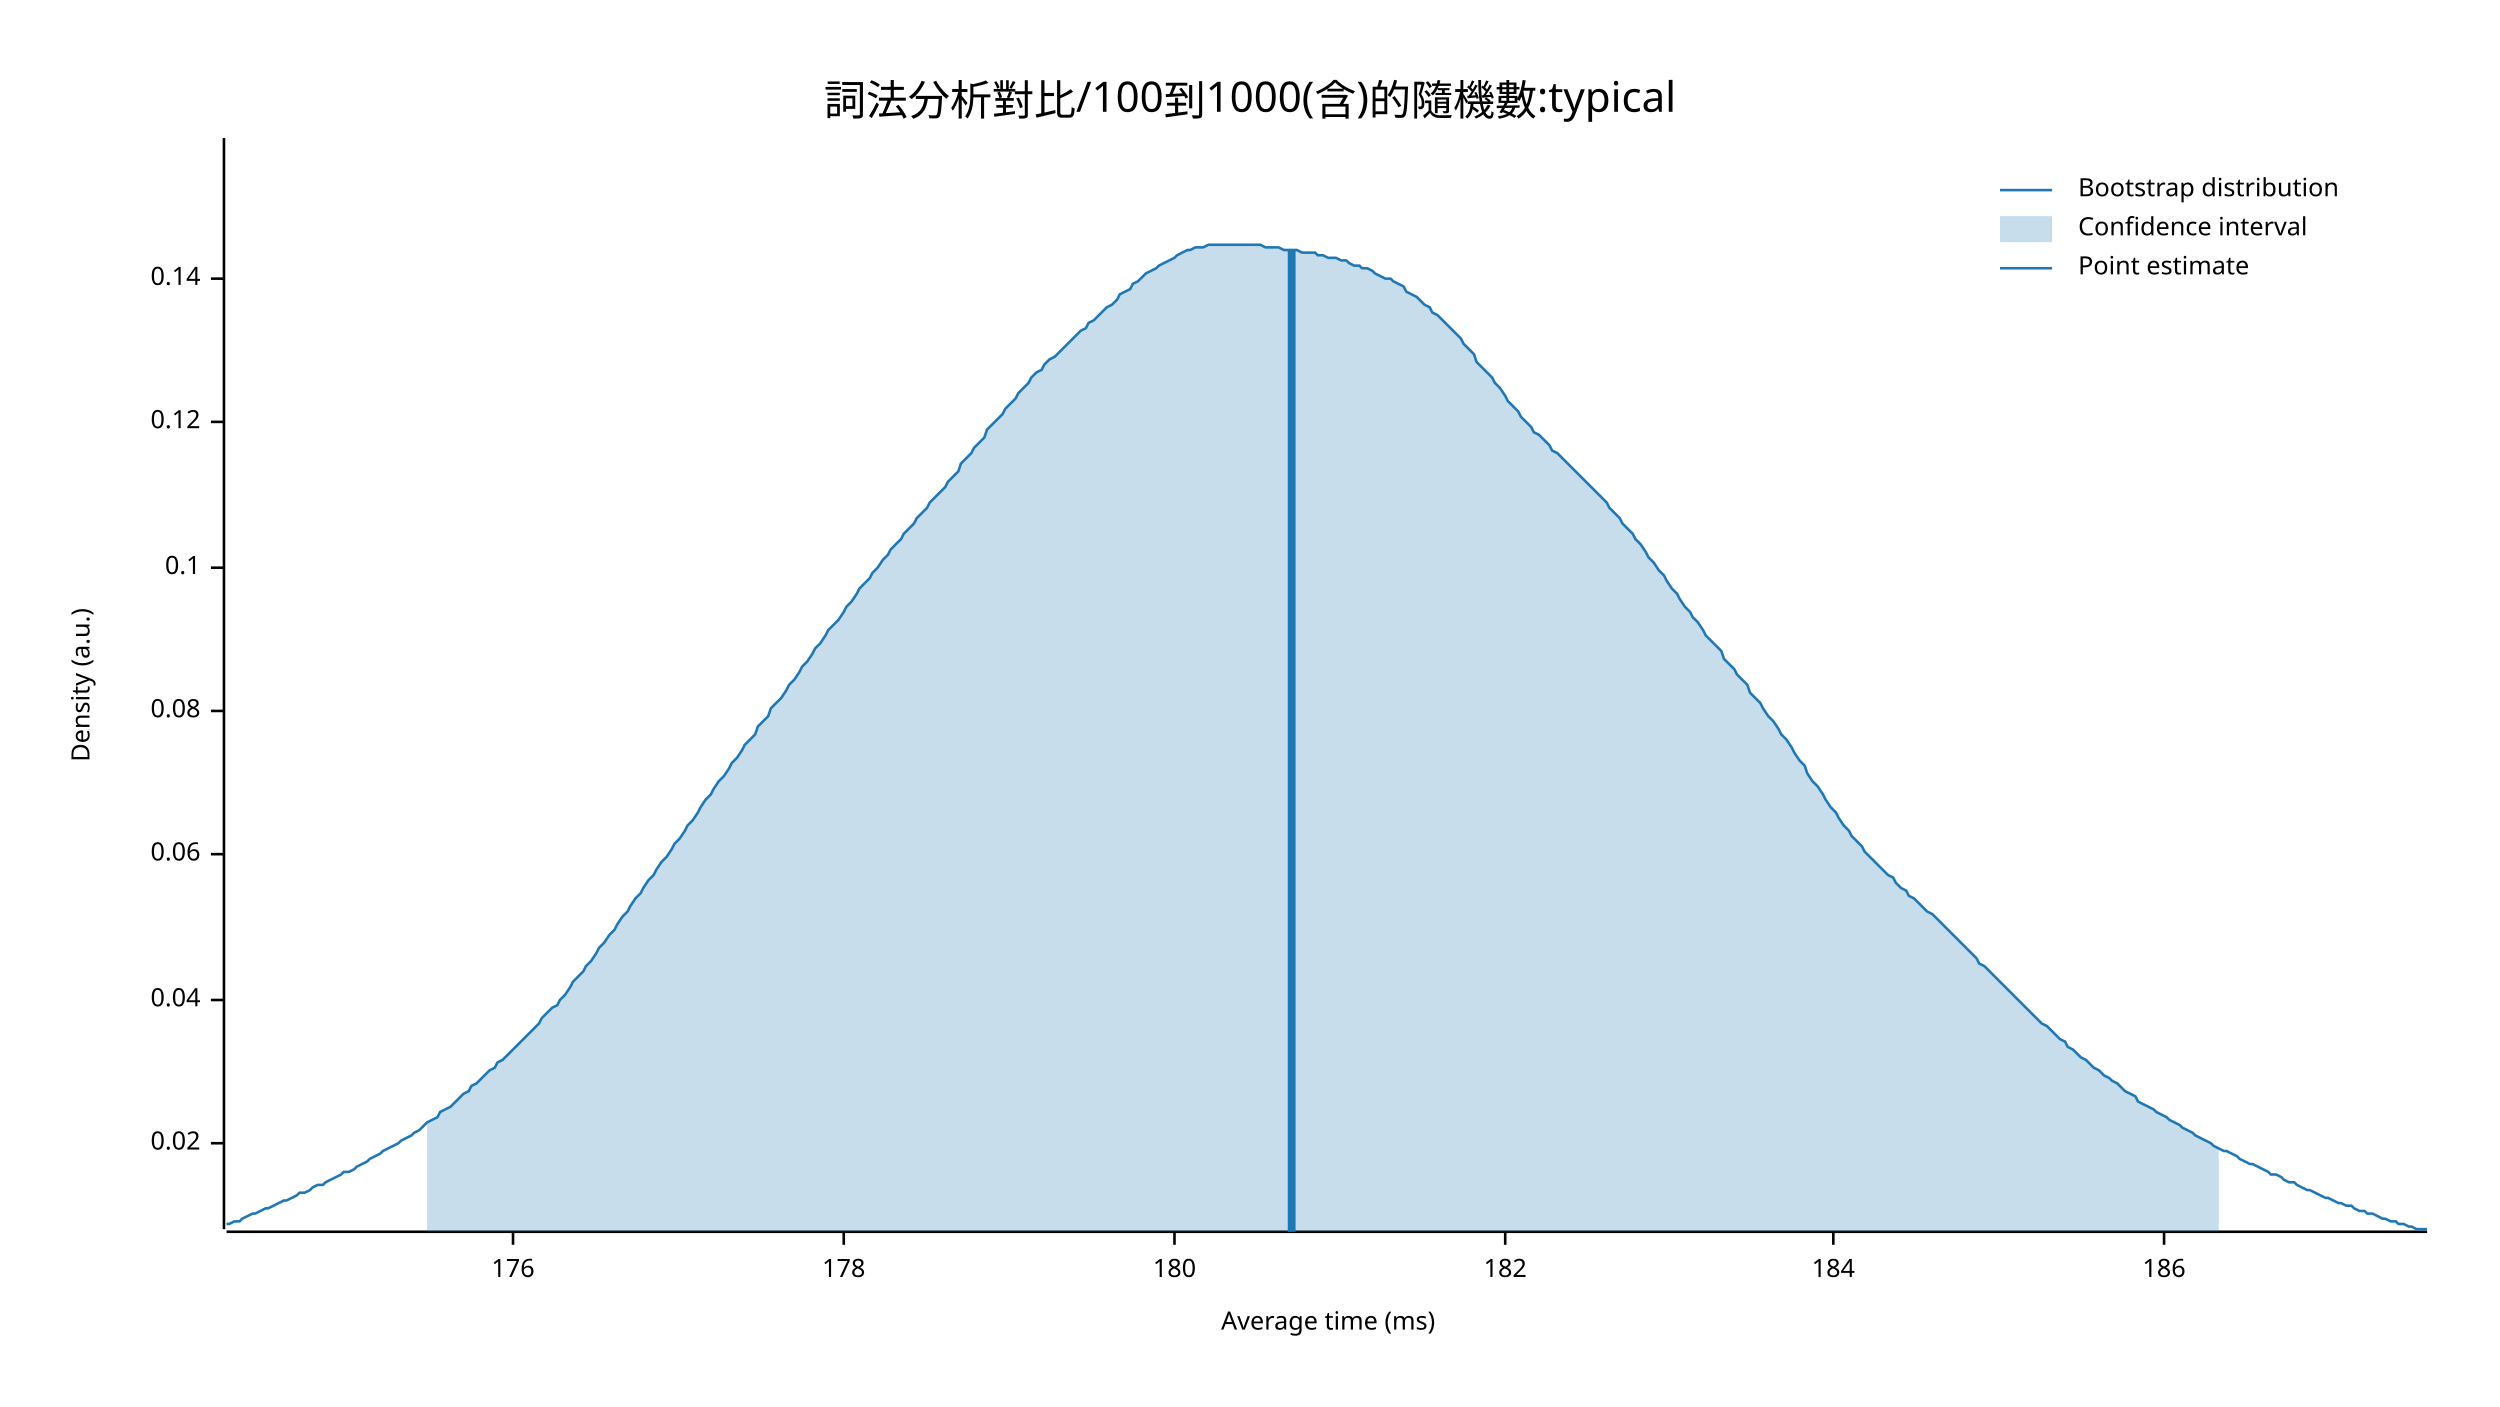
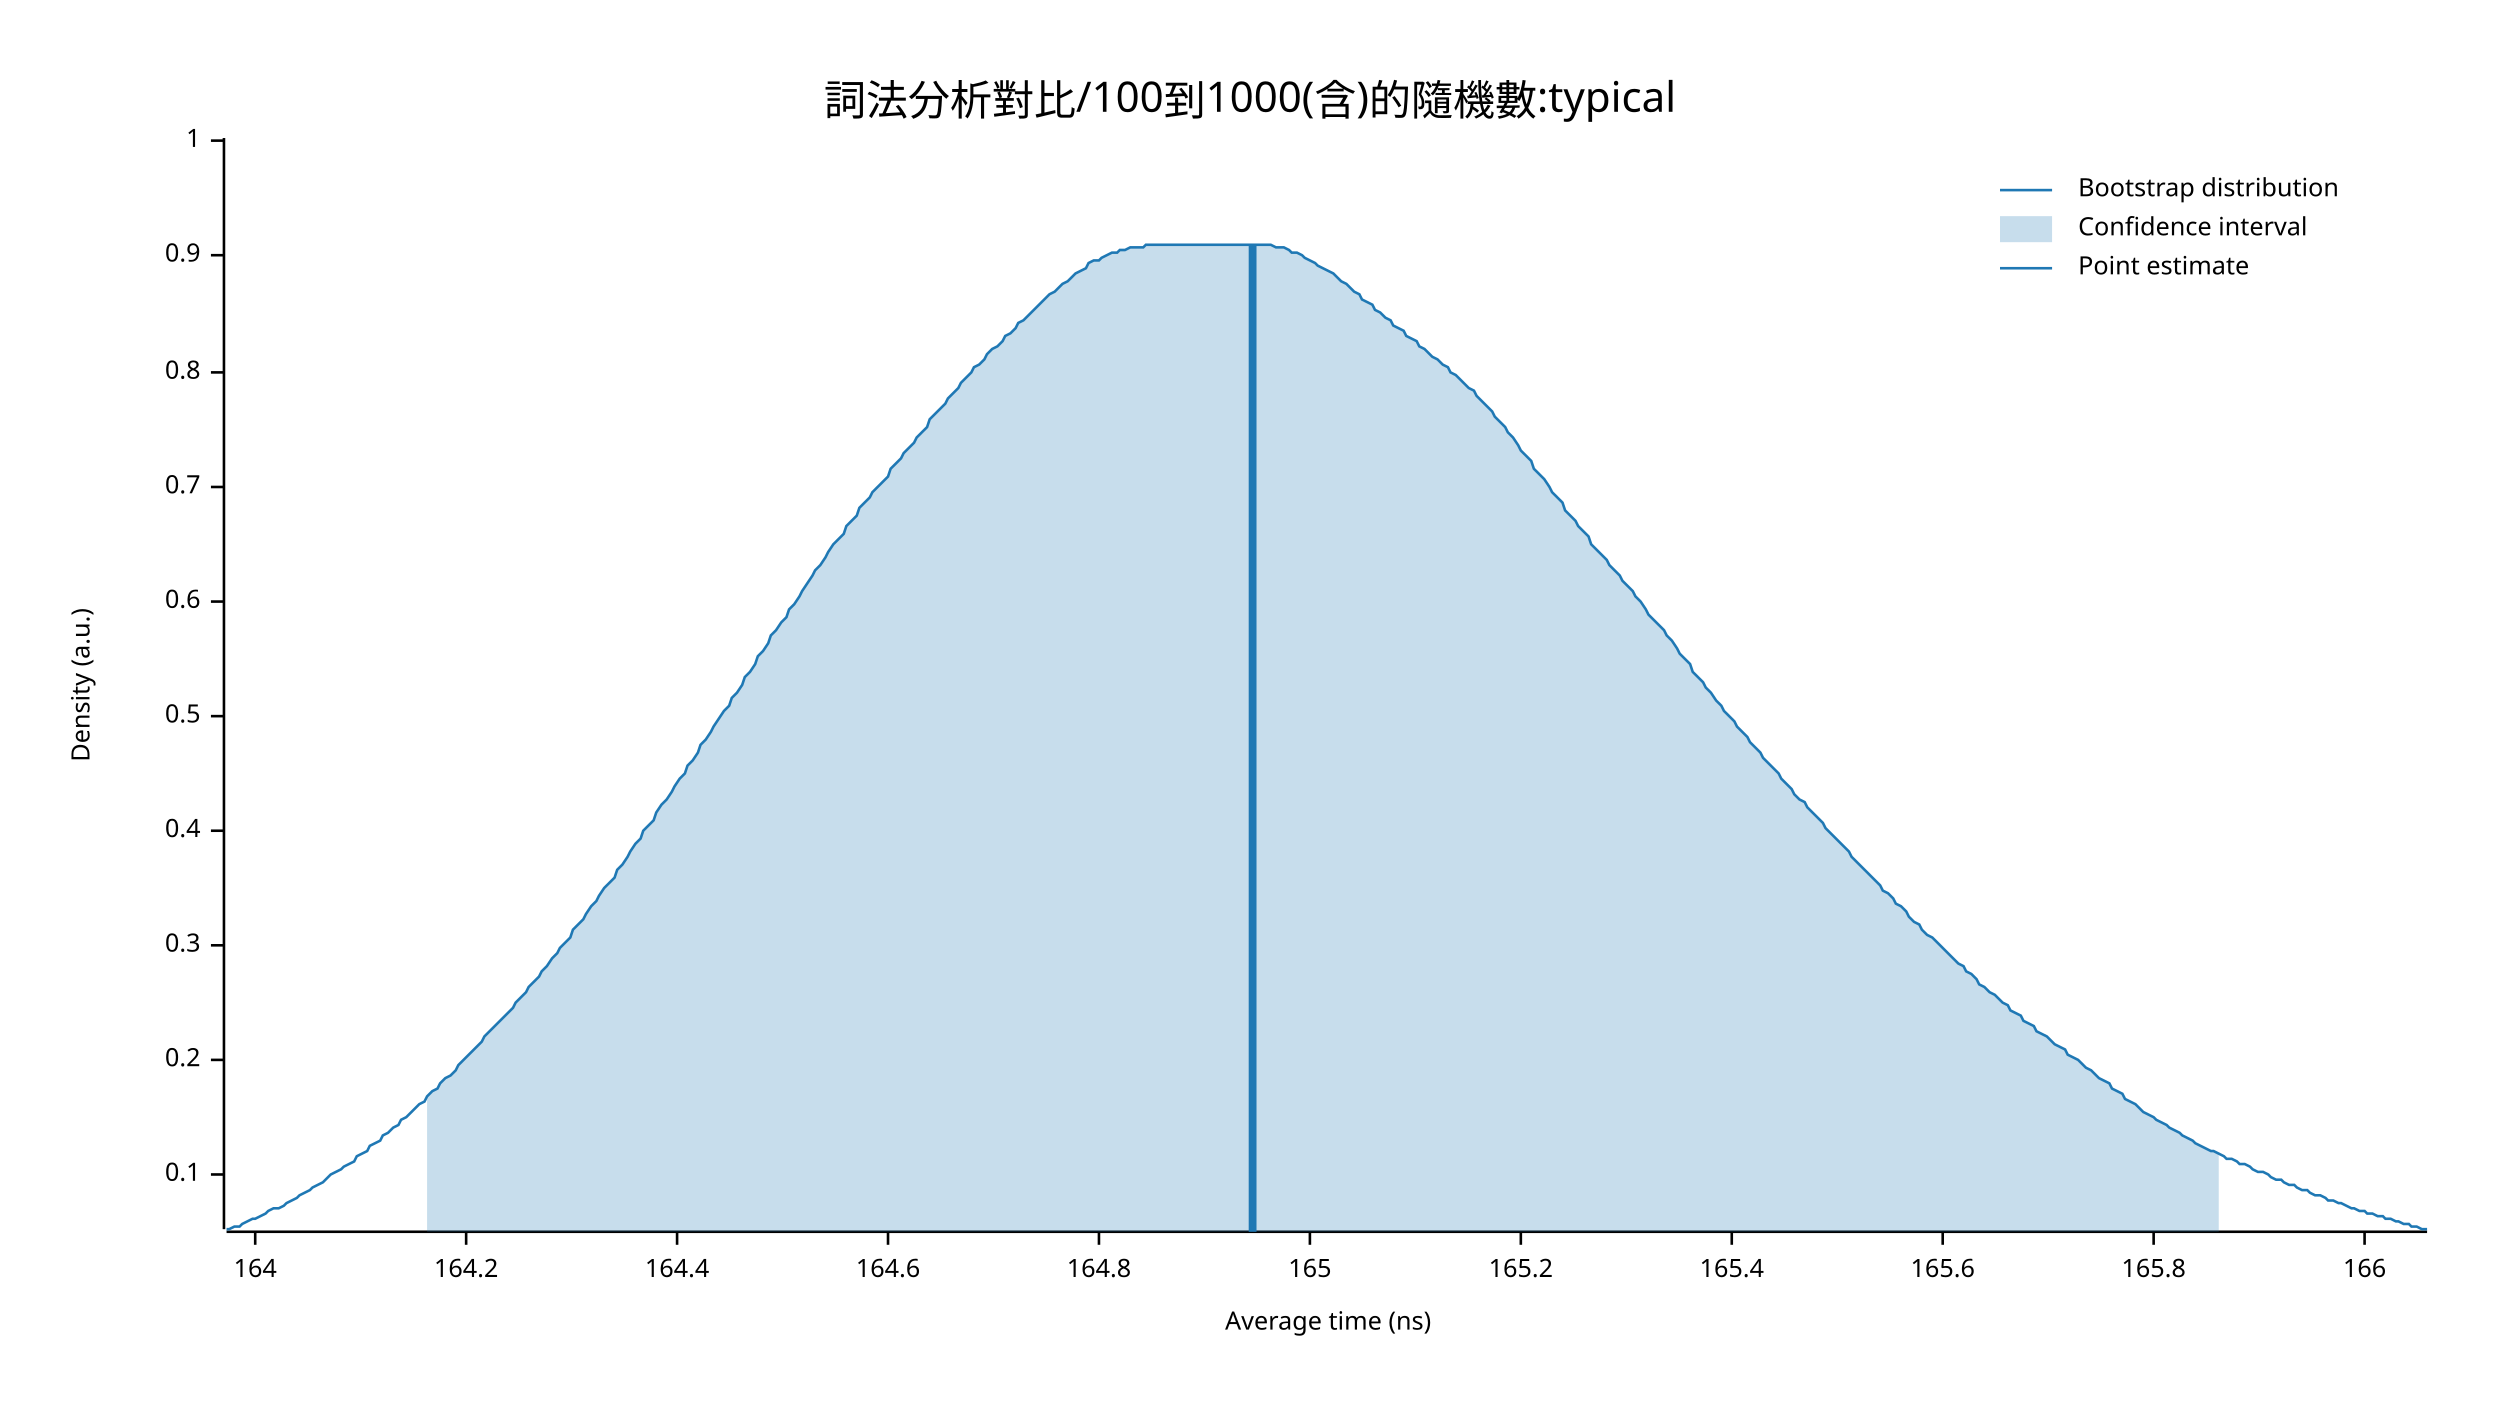
<svg xmlns="http://www.w3.org/2000/svg" width="960" height="540" viewBox="0 0 960 540">
  <text x="480" y="32" dy="0.76em" text-anchor="middle" font-family="sans-serif" font-size="16.129" opacity="1" fill="#000000">
詞法分析對比/100到1000(含)的隨機數:typical
</text>
  <text x="27" y="263" dy="0.76em" text-anchor="middle" font-family="sans-serif" font-size="9.677" opacity="1" fill="#000000" transform="rotate(270, 27, 263)">
Density (a.u.)
</text>
  <text x="510" y="513" dy="-0.5ex" text-anchor="middle" font-family="sans-serif" font-size="9.677" opacity="1" fill="#000000">
- Average time (ms)
+ Average time (ns)
</text>
  <polyline fill="none" opacity="1" stroke="#000000" stroke-width="1" points="86,53 86,472 " />
-   <text x="77" y="439" dy="0.5ex" text-anchor="end" font-family="sans-serif" font-size="9.677" opacity="1" fill="#000000">
- 0.02
- </text>
-   <polyline fill="none" opacity="1" stroke="#000000" stroke-width="1" points="81,439 86,439 " />
-   <text x="77" y="384" dy="0.5ex" text-anchor="end" font-family="sans-serif" font-size="9.677" opacity="1" fill="#000000">
- 0.04
- </text>
-   <polyline fill="none" opacity="1" stroke="#000000" stroke-width="1" points="81,384 86,384 " />
-   <text x="77" y="328" dy="0.5ex" text-anchor="end" font-family="sans-serif" font-size="9.677" opacity="1" fill="#000000">
- 0.06
- </text>
-   <polyline fill="none" opacity="1" stroke="#000000" stroke-width="1" points="81,328 86,328 " />
-   <text x="77" y="273" dy="0.5ex" text-anchor="end" font-family="sans-serif" font-size="9.677" opacity="1" fill="#000000">
- 0.08
- </text>
-   <polyline fill="none" opacity="1" stroke="#000000" stroke-width="1" points="81,273 86,273 " />
-   <text x="77" y="218" dy="0.5ex" text-anchor="end" font-family="sans-serif" font-size="9.677" opacity="1" fill="#000000">
+   <text x="77" y="451" dy="0.5ex" text-anchor="end" font-family="sans-serif" font-size="9.677" opacity="1" fill="#000000">
0.1
</text>
-   <polyline fill="none" opacity="1" stroke="#000000" stroke-width="1" points="81,218 86,218 " />
-   <text x="77" y="162" dy="0.5ex" text-anchor="end" font-family="sans-serif" font-size="9.677" opacity="1" fill="#000000">
- 0.12
+   <polyline fill="none" opacity="1" stroke="#000000" stroke-width="1" points="81,451 86,451 " />
+   <text x="77" y="407" dy="0.5ex" text-anchor="end" font-family="sans-serif" font-size="9.677" opacity="1" fill="#000000">
+ 0.2
</text>
-   <polyline fill="none" opacity="1" stroke="#000000" stroke-width="1" points="81,162 86,162 " />
-   <text x="77" y="107" dy="0.5ex" text-anchor="end" font-family="sans-serif" font-size="9.677" opacity="1" fill="#000000">
- 0.14
+   <polyline fill="none" opacity="1" stroke="#000000" stroke-width="1" points="81,407 86,407 " />
+   <text x="77" y="363" dy="0.5ex" text-anchor="end" font-family="sans-serif" font-size="9.677" opacity="1" fill="#000000">
+ 0.3
</text>
-   <polyline fill="none" opacity="1" stroke="#000000" stroke-width="1" points="81,107 86,107 " />
+   <polyline fill="none" opacity="1" stroke="#000000" stroke-width="1" points="81,363 86,363 " />
+   <text x="77" y="319" dy="0.5ex" text-anchor="end" font-family="sans-serif" font-size="9.677" opacity="1" fill="#000000">
+ 0.4
+ </text>
+   <polyline fill="none" opacity="1" stroke="#000000" stroke-width="1" points="81,319 86,319 " />
+   <text x="77" y="275" dy="0.5ex" text-anchor="end" font-family="sans-serif" font-size="9.677" opacity="1" fill="#000000">
+ 0.5
+ </text>
+   <polyline fill="none" opacity="1" stroke="#000000" stroke-width="1" points="81,275 86,275 " />
+   <text x="77" y="231" dy="0.5ex" text-anchor="end" font-family="sans-serif" font-size="9.677" opacity="1" fill="#000000">
+ 0.6
+ </text>
+   <polyline fill="none" opacity="1" stroke="#000000" stroke-width="1" points="81,231 86,231 " />
+   <text x="77" y="187" dy="0.5ex" text-anchor="end" font-family="sans-serif" font-size="9.677" opacity="1" fill="#000000">
+ 0.7
+ </text>
+   <polyline fill="none" opacity="1" stroke="#000000" stroke-width="1" points="81,187 86,187 " />
+   <text x="77" y="143" dy="0.5ex" text-anchor="end" font-family="sans-serif" font-size="9.677" opacity="1" fill="#000000">
+ 0.8
+ </text>
+   <polyline fill="none" opacity="1" stroke="#000000" stroke-width="1" points="81,143 86,143 " />
+   <text x="77" y="98" dy="0.5ex" text-anchor="end" font-family="sans-serif" font-size="9.677" opacity="1" fill="#000000">
+ 0.9
+ </text>
+   <polyline fill="none" opacity="1" stroke="#000000" stroke-width="1" points="81,98 86,98 " />
+   <text x="77" y="54" dy="0.5ex" text-anchor="end" font-family="sans-serif" font-size="9.677" opacity="1" fill="#000000">
+ 1
+ </text>
+   <polyline fill="none" opacity="1" stroke="#000000" stroke-width="1" points="81,54 86,54 " />
  <polyline fill="none" opacity="1" stroke="#000000" stroke-width="1" points="87,473 932,473 " />
-   <text x="197" y="483" dy="0.76em" text-anchor="middle" font-family="sans-serif" font-size="9.677" opacity="1" fill="#000000">
- 176
+   <text x="98" y="483" dy="0.76em" text-anchor="middle" font-family="sans-serif" font-size="9.677" opacity="1" fill="#000000">
+ 164
</text>
-   <polyline fill="none" opacity="1" stroke="#000000" stroke-width="1" points="197,473 197,478 " />
-   <text x="324" y="483" dy="0.76em" text-anchor="middle" font-family="sans-serif" font-size="9.677" opacity="1" fill="#000000">
- 178
+   <polyline fill="none" opacity="1" stroke="#000000" stroke-width="1" points="98,473 98,478 " />
+   <text x="179" y="483" dy="0.76em" text-anchor="middle" font-family="sans-serif" font-size="9.677" opacity="1" fill="#000000">
+ 164.2
</text>
-   <polyline fill="none" opacity="1" stroke="#000000" stroke-width="1" points="324,473 324,478 " />
-   <text x="451" y="483" dy="0.76em" text-anchor="middle" font-family="sans-serif" font-size="9.677" opacity="1" fill="#000000">
- 180
+   <polyline fill="none" opacity="1" stroke="#000000" stroke-width="1" points="179,473 179,478 " />
+   <text x="260" y="483" dy="0.76em" text-anchor="middle" font-family="sans-serif" font-size="9.677" opacity="1" fill="#000000">
+ 164.4
</text>
-   <polyline fill="none" opacity="1" stroke="#000000" stroke-width="1" points="451,473 451,478 " />
-   <text x="578" y="483" dy="0.76em" text-anchor="middle" font-family="sans-serif" font-size="9.677" opacity="1" fill="#000000">
- 182
+   <polyline fill="none" opacity="1" stroke="#000000" stroke-width="1" points="260,473 260,478 " />
+   <text x="341" y="483" dy="0.76em" text-anchor="middle" font-family="sans-serif" font-size="9.677" opacity="1" fill="#000000">
+ 164.6
</text>
-   <polyline fill="none" opacity="1" stroke="#000000" stroke-width="1" points="578,473 578,478 " />
-   <text x="704" y="483" dy="0.76em" text-anchor="middle" font-family="sans-serif" font-size="9.677" opacity="1" fill="#000000">
- 184
+   <polyline fill="none" opacity="1" stroke="#000000" stroke-width="1" points="341,473 341,478 " />
+   <text x="422" y="483" dy="0.76em" text-anchor="middle" font-family="sans-serif" font-size="9.677" opacity="1" fill="#000000">
+ 164.8
</text>
-   <polyline fill="none" opacity="1" stroke="#000000" stroke-width="1" points="704,473 704,478 " />
-   <text x="831" y="483" dy="0.76em" text-anchor="middle" font-family="sans-serif" font-size="9.677" opacity="1" fill="#000000">
- 186
+   <polyline fill="none" opacity="1" stroke="#000000" stroke-width="1" points="422,473 422,478 " />
+   <text x="503" y="483" dy="0.76em" text-anchor="middle" font-family="sans-serif" font-size="9.677" opacity="1" fill="#000000">
+ 165
</text>
-   <polyline fill="none" opacity="1" stroke="#000000" stroke-width="1" points="831,473 831,478 " />
-   <polyline fill="none" opacity="1" stroke="#1F78B4" stroke-width="1" points="87,470 88,470 90,469 92,469 93,468 95,467 97,466 98,466 100,465 102,464 103,464 105,463 107,462 109,461 110,461 112,460 114,459 115,458 117,458 119,457 120,456 122,455 124,455 125,454 127,453 129,452 131,451 132,450 134,450 136,449 137,448 139,447 141,446 142,445 144,444 146,443 147,442 149,441 151,440 153,439 154,438 156,437 158,436 159,435 161,434 163,432 164,431 166,430 168,429 169,427 171,426 173,425 175,423 176,422 178,420 180,419 181,417 183,416 185,414 186,413 188,411 190,410 191,408 193,407 195,405 197,403 198,402 200,400 202,398 203,397 205,395 207,393 208,391 210,389 212,387 214,386 215,384 217,382 219,379 220,377 222,375 224,373 225,371 227,369 229,366 230,364 232,362 234,359 236,357 237,355 239,352 241,350 242,348 244,345 246,343 247,341 249,338 251,336 252,334 254,331 256,329 258,326 259,324 261,322 263,319 264,317 266,315 268,312 269,310 271,307 273,305 274,303 276,300 278,298 280,295 281,293 283,291 285,288 286,286 288,284 290,282 291,279 293,277 295,275 296,272 298,270 300,268 302,265 303,263 305,261 307,258 308,256 310,254 312,251 313,249 315,247 317,244 318,242 320,240 322,238 324,235 325,233 327,231 329,228 330,226 332,224 334,222 335,220 337,218 339,215 341,213 342,211 344,209 346,207 347,205 349,203 351,201 352,199 354,197 356,195 357,193 359,191 361,189 363,187 364,185 366,183 368,181 369,178 371,176 373,174 374,172 376,170 378,168 379,165 381,163 383,161 385,159 386,157 388,155 390,153 391,151 393,149 395,147 396,145 398,143 400,142 401,140 403,138 405,137 407,135 408,134 410,132 412,130 413,129 415,127 417,126 418,124 420,123 422,121 423,120 425,118 427,117 429,115 430,113 432,112 434,111 435,109 437,108 439,106 440,105 442,104 444,103 445,102 447,101 449,100 451,99 452,98 454,97 456,96 457,96 459,95 461,95 462,95 464,94 466,94 468,94 469,94 471,94 473,94 474,94 476,94 478,94 479,94 481,94 483,94 484,94 486,95 488,95 490,95 491,95 493,96 495,96 496,96 498,96 500,97 501,97 503,97 505,97 506,98 508,98 510,99 512,99 513,99 515,100 517,100 518,101 520,102 522,102 523,103 525,103 527,104 528,105 530,106 532,107 534,107 535,108 537,109 539,110 540,112 542,113 544,114 545,115 547,117 549,118 550,120 552,121 554,123 556,125 557,126 559,128 561,130 562,132 564,134 566,136 567,139 569,141 571,143 573,145 574,147 576,149 578,152 579,154 581,156 583,158 584,160 586,162 588,164 589,166 591,167 593,169 595,171 596,173 598,174 600,176 601,177 603,179 605,181 606,182 608,184 610,186 611,187 613,189 615,191 617,193 618,195 620,197 622,199 623,201 625,203 627,205 628,207 630,209 632,212 633,214 635,216 637,219 639,221 640,223 642,226 644,228 645,230 647,233 649,235 650,237 652,239 654,242 655,244 657,246 659,248 661,250 662,253 664,255 666,257 667,259 669,261 671,263 672,266 674,268 676,270 677,272 679,275 681,277 683,280 684,282 686,284 688,287 689,289 691,292 693,294 694,297 696,300 698,302 700,305 701,307 703,310 705,312 706,314 708,317 710,319 711,321 713,323 715,325 716,327 718,329 720,331 722,333 723,334 725,336 727,337 728,339 730,341 732,342 733,344 735,345 737,347 738,348 740,350 742,351 744,353 745,354 747,356 749,358 750,359 752,361 754,363 755,364 757,366 759,368 760,370 762,371 764,373 766,375 767,376 769,378 771,380 772,381 774,383 776,385 777,386 779,388 781,390 782,391 784,393 786,394 788,396 789,397 791,399 793,400 794,402 796,403 798,405 799,406 801,407 803,409 804,410 806,411 808,413 810,414 811,415 813,416 815,418 816,419 818,420 820,421 821,423 823,424 825,425 827,426 828,427 830,428 832,429 833,430 835,431 837,432 838,433 840,434 842,435 843,436 845,437 847,438 849,439 850,440 852,441 854,442 855,442 857,443 859,444 860,445 862,446 864,447 865,447 867,448 869,449 871,450 872,451 874,451 876,452 877,453 879,454 881,454 882,455 884,456 886,457 887,457 889,458 891,459 893,460 894,460 896,461 898,462 899,462 901,463 903,463 904,464 906,465 908,465 909,466 911,466 913,467 915,468 916,468 918,469 920,469 921,470 923,470 925,471 926,471 928,472 930,472 932,472 " />
-   <polygon opacity="0.25" fill="#1F78B4" points="164,431 166,430 168,429 169,427 171,426 173,425 175,423 176,422 178,420 180,419 181,417 183,416 185,414 186,413 188,411 190,410 191,408 193,407 195,405 197,403 198,402 200,400 202,398 203,397 205,395 207,393 208,391 210,389 212,387 214,386 215,384 217,382 219,379 220,377 222,375 224,373 225,371 227,369 229,366 230,364 232,362 234,359 236,357 237,355 239,352 241,350 242,348 244,345 246,343 247,341 249,338 251,336 252,334 254,331 256,329 258,326 259,324 261,322 263,319 264,317 266,315 268,312 269,310 271,307 273,305 274,303 276,300 278,298 280,295 281,293 283,291 285,288 286,286 288,284 290,282 291,279 293,277 295,275 296,272 298,270 300,268 302,265 303,263 305,261 307,258 308,256 310,254 312,251 313,249 315,247 317,244 318,242 320,240 322,238 324,235 325,233 327,231 329,228 330,226 332,224 334,222 335,220 337,218 339,215 341,213 342,211 344,209 346,207 347,205 349,203 351,201 352,199 354,197 356,195 357,193 359,191 361,189 363,187 364,185 366,183 368,181 369,178 371,176 373,174 374,172 376,170 378,168 379,165 381,163 383,161 385,159 386,157 388,155 390,153 391,151 393,149 395,147 396,145 398,143 400,142 401,140 403,138 405,137 407,135 408,134 410,132 412,130 413,129 415,127 417,126 418,124 420,123 422,121 423,120 425,118 427,117 429,115 430,113 432,112 434,111 435,109 437,108 439,106 440,105 442,104 444,103 445,102 447,101 449,100 451,99 452,98 454,97 456,96 457,96 459,95 461,95 462,95 464,94 466,94 468,94 469,94 471,94 473,94 474,94 476,94 478,94 479,94 481,94 483,94 484,94 486,95 488,95 490,95 491,95 493,96 495,96 496,96 498,96 500,97 501,97 503,97 505,97 506,98 508,98 510,99 512,99 513,99 515,100 517,100 518,101 520,102 522,102 523,103 525,103 527,104 528,105 530,106 532,107 534,107 535,108 537,109 539,110 540,112 542,113 544,114 545,115 547,117 549,118 550,120 552,121 554,123 556,125 557,126 559,128 561,130 562,132 564,134 566,136 567,139 569,141 571,143 573,145 574,147 576,149 578,152 579,154 581,156 583,158 584,160 586,162 588,164 589,166 591,167 593,169 595,171 596,173 598,174 600,176 601,177 603,179 605,181 606,182 608,184 610,186 611,187 613,189 615,191 617,193 618,195 620,197 622,199 623,201 625,203 627,205 628,207 630,209 632,212 633,214 635,216 637,219 639,221 640,223 642,226 644,228 645,230 647,233 649,235 650,237 652,239 654,242 655,244 657,246 659,248 661,250 662,253 664,255 666,257 667,259 669,261 671,263 672,266 674,268 676,270 677,272 679,275 681,277 683,280 684,282 686,284 688,287 689,289 691,292 693,294 694,297 696,300 698,302 700,305 701,307 703,310 705,312 706,314 708,317 710,319 711,321 713,323 715,325 716,327 718,329 720,331 722,333 723,334 725,336 727,337 728,339 730,341 732,342 733,344 735,345 737,347 738,348 740,350 742,351 744,353 745,354 747,356 749,358 750,359 752,361 754,363 755,364 757,366 759,368 760,370 762,371 764,373 766,375 767,376 769,378 771,380 772,381 774,383 776,385 777,386 779,388 781,390 782,391 784,393 786,394 788,396 789,397 791,399 793,400 794,402 796,403 798,405 799,406 801,407 803,409 804,410 806,411 808,413 810,414 811,415 813,416 815,418 816,419 818,420 820,421 821,423 823,424 825,425 827,426 828,427 830,428 832,429 833,430 835,431 837,432 838,433 840,434 842,435 843,436 845,437 847,438 849,439 850,440 852,441 852,473 164,473 " />
-   <polyline fill="none" opacity="1" stroke="#1F78B4" stroke-width="3" points="496,473 496,96 " />
+   <polyline fill="none" opacity="1" stroke="#000000" stroke-width="1" points="503,473 503,478 " />
+   <text x="584" y="483" dy="0.76em" text-anchor="middle" font-family="sans-serif" font-size="9.677" opacity="1" fill="#000000">
+ 165.2
+ </text>
+   <polyline fill="none" opacity="1" stroke="#000000" stroke-width="1" points="584,473 584,478 " />
+   <text x="665" y="483" dy="0.76em" text-anchor="middle" font-family="sans-serif" font-size="9.677" opacity="1" fill="#000000">
+ 165.4
+ </text>
+   <polyline fill="none" opacity="1" stroke="#000000" stroke-width="1" points="665,473 665,478 " />
+   <text x="746" y="483" dy="0.76em" text-anchor="middle" font-family="sans-serif" font-size="9.677" opacity="1" fill="#000000">
+ 165.6
+ </text>
+   <polyline fill="none" opacity="1" stroke="#000000" stroke-width="1" points="746,473 746,478 " />
+   <text x="827" y="483" dy="0.76em" text-anchor="middle" font-family="sans-serif" font-size="9.677" opacity="1" fill="#000000">
+ 165.8
+ </text>
+   <polyline fill="none" opacity="1" stroke="#000000" stroke-width="1" points="827,473 827,478 " />
+   <text x="908" y="483" dy="0.76em" text-anchor="middle" font-family="sans-serif" font-size="9.677" opacity="1" fill="#000000">
+ 166
+ </text>
+   <polyline fill="none" opacity="1" stroke="#000000" stroke-width="1" points="908,473 908,478 " />
+   <polyline fill="none" opacity="1" stroke="#1F78B4" stroke-width="1" points="87,472 88,472 90,471 92,471 93,470 95,469 97,468 98,468 100,467 102,466 103,465 105,464 107,464 109,463 110,462 112,461 114,460 115,459 117,458 119,457 120,456 122,455 124,454 125,453 127,451 129,450 131,449 132,448 134,447 136,446 137,444 139,443 141,442 142,440 144,439 146,438 147,436 149,435 151,433 153,432 154,430 156,429 158,427 159,426 161,424 163,423 164,421 166,419 168,418 169,416 171,414 173,413 175,411 176,409 178,407 180,405 181,404 183,402 185,400 186,398 188,396 190,394 191,393 193,391 195,389 197,387 198,385 200,383 202,381 203,379 205,377 207,375 208,373 210,371 212,368 214,366 215,364 217,362 219,360 220,357 222,355 224,353 225,351 227,348 229,346 230,344 232,341 234,339 236,337 237,334 239,332 241,329 242,327 244,324 246,322 247,319 249,317 251,315 252,312 254,309 256,307 258,304 259,302 261,299 263,297 264,294 266,292 268,289 269,286 271,284 273,281 274,279 276,276 278,273 280,271 281,268 283,266 285,263 286,260 288,258 290,255 291,252 293,250 295,247 296,244 298,242 300,239 302,237 303,234 305,232 307,229 308,227 310,224 312,221 313,219 315,217 317,214 318,212 320,209 322,207 324,205 325,202 327,200 329,198 330,195 332,193 334,191 335,189 337,187 339,185 341,183 342,180 344,178 346,176 347,174 349,172 351,170 352,168 354,166 356,164 357,161 359,159 361,157 363,155 364,153 366,151 368,149 369,147 371,145 373,143 374,141 376,140 378,138 379,136 381,134 383,133 385,131 386,129 388,128 390,126 391,124 393,123 395,121 396,120 398,118 400,116 401,115 403,113 405,112 407,110 408,109 410,108 412,106 413,105 415,104 417,103 418,101 420,100 422,100 423,99 425,98 427,97 429,97 430,96 432,96 434,95 435,95 437,95 439,95 440,94 442,94 444,94 445,94 447,94 449,94 451,94 452,94 454,94 456,94 457,94 459,94 461,94 462,94 464,94 466,94 468,94 469,94 471,94 473,94 474,94 476,94 478,94 479,94 481,94 483,94 484,94 486,94 488,94 490,95 491,95 493,95 495,96 496,97 498,97 500,98 501,99 503,100 505,101 506,102 508,103 510,104 512,105 513,106 515,108 517,109 518,110 520,112 522,113 523,115 525,116 527,117 528,119 530,120 532,122 534,123 535,125 537,126 539,127 540,129 542,130 544,131 545,133 547,134 549,136 550,137 552,138 554,140 556,141 557,143 559,144 561,146 562,147 564,149 566,150 567,152 569,154 571,156 573,158 574,160 576,162 578,164 579,166 581,168 583,171 584,173 586,175 588,177 589,180 591,182 593,184 595,187 596,189 598,191 600,193 601,196 603,198 605,200 606,202 608,204 610,206 611,209 613,211 615,213 617,215 618,217 620,219 622,221 623,223 625,225 627,227 628,229 630,231 632,234 633,236 635,238 637,240 639,242 640,244 642,246 644,249 645,251 647,253 649,255 650,258 652,260 654,262 655,264 657,266 659,269 661,271 662,273 664,275 666,277 667,279 669,281 671,283 672,285 674,287 676,289 677,291 679,293 681,295 683,297 684,299 686,301 688,303 689,305 691,307 693,308 694,310 696,312 698,314 700,316 701,318 703,320 705,322 706,323 708,325 710,327 711,329 713,331 715,333 716,334 718,336 720,338 722,340 723,342 725,343 727,345 728,347 730,348 732,350 733,352 735,354 737,355 738,357 740,359 742,360 744,362 745,363 747,365 749,367 750,368 752,370 754,371 755,373 757,374 759,376 760,378 762,379 764,381 766,382 767,383 769,385 771,386 772,388 774,389 776,390 777,392 779,393 781,394 782,396 784,397 786,398 788,400 789,401 791,402 793,403 794,405 796,406 798,407 799,408 801,410 803,411 804,412 806,414 808,415 810,416 811,418 813,419 815,420 816,422 818,423 820,424 821,425 823,427 825,428 827,429 828,430 830,431 832,432 833,433 835,434 837,435 838,436 840,437 842,438 843,439 845,440 847,441 849,442 850,442 852,443 854,444 855,445 857,445 859,446 860,447 862,447 864,448 865,449 867,450 869,450 871,451 872,452 874,453 876,453 877,454 879,455 881,455 882,456 884,457 886,457 887,458 889,459 891,459 893,460 894,461 896,461 898,462 899,462 901,463 903,464 904,464 906,465 908,465 909,466 911,466 913,467 915,467 916,468 918,468 920,469 921,469 923,470 925,470 926,471 928,471 930,472 932,472 " />
+   <polygon opacity="0.25" fill="#1F78B4" points="164,421 166,419 168,418 169,416 171,414 173,413 175,411 176,409 178,407 180,405 181,404 183,402 185,400 186,398 188,396 190,394 191,393 193,391 195,389 197,387 198,385 200,383 202,381 203,379 205,377 207,375 208,373 210,371 212,368 214,366 215,364 217,362 219,360 220,357 222,355 224,353 225,351 227,348 229,346 230,344 232,341 234,339 236,337 237,334 239,332 241,329 242,327 244,324 246,322 247,319 249,317 251,315 252,312 254,309 256,307 258,304 259,302 261,299 263,297 264,294 266,292 268,289 269,286 271,284 273,281 274,279 276,276 278,273 280,271 281,268 283,266 285,263 286,260 288,258 290,255 291,252 293,250 295,247 296,244 298,242 300,239 302,237 303,234 305,232 307,229 308,227 310,224 312,221 313,219 315,217 317,214 318,212 320,209 322,207 324,205 325,202 327,200 329,198 330,195 332,193 334,191 335,189 337,187 339,185 341,183 342,180 344,178 346,176 347,174 349,172 351,170 352,168 354,166 356,164 357,161 359,159 361,157 363,155 364,153 366,151 368,149 369,147 371,145 373,143 374,141 376,140 378,138 379,136 381,134 383,133 385,131 386,129 388,128 390,126 391,124 393,123 395,121 396,120 398,118 400,116 401,115 403,113 405,112 407,110 408,109 410,108 412,106 413,105 415,104 417,103 418,101 420,100 422,100 423,99 425,98 427,97 429,97 430,96 432,96 434,95 435,95 437,95 439,95 440,94 442,94 444,94 445,94 447,94 449,94 451,94 452,94 454,94 456,94 457,94 459,94 461,94 462,94 464,94 466,94 468,94 469,94 471,94 473,94 474,94 476,94 478,94 479,94 481,94 483,94 484,94 486,94 488,94 490,95 491,95 493,95 495,96 496,97 498,97 500,98 501,99 503,100 505,101 506,102 508,103 510,104 512,105 513,106 515,108 517,109 518,110 520,112 522,113 523,115 525,116 527,117 528,119 530,120 532,122 534,123 535,125 537,126 539,127 540,129 542,130 544,131 545,133 547,134 549,136 550,137 552,138 554,140 556,141 557,143 559,144 561,146 562,147 564,149 566,150 567,152 569,154 571,156 573,158 574,160 576,162 578,164 579,166 581,168 583,171 584,173 586,175 588,177 589,180 591,182 593,184 595,187 596,189 598,191 600,193 601,196 603,198 605,200 606,202 608,204 610,206 611,209 613,211 615,213 617,215 618,217 620,219 622,221 623,223 625,225 627,227 628,229 630,231 632,234 633,236 635,238 637,240 639,242 640,244 642,246 644,249 645,251 647,253 649,255 650,258 652,260 654,262 655,264 657,266 659,269 661,271 662,273 664,275 666,277 667,279 669,281 671,283 672,285 674,287 676,289 677,291 679,293 681,295 683,297 684,299 686,301 688,303 689,305 691,307 693,308 694,310 696,312 698,314 700,316 701,318 703,320 705,322 706,323 708,325 710,327 711,329 713,331 715,333 716,334 718,336 720,338 722,340 723,342 725,343 727,345 728,347 730,348 732,350 733,352 735,354 737,355 738,357 740,359 742,360 744,362 745,363 747,365 749,367 750,368 752,370 754,371 755,373 757,374 759,376 760,378 762,379 764,381 766,382 767,383 769,385 771,386 772,388 774,389 776,390 777,392 779,393 781,394 782,396 784,397 786,398 788,400 789,401 791,402 793,403 794,405 796,406 798,407 799,408 801,410 803,411 804,412 806,414 808,415 810,416 811,418 813,419 815,420 816,422 818,423 820,424 821,425 823,427 825,428 827,429 828,430 830,431 832,432 833,433 835,434 837,435 838,436 840,437 842,438 843,439 845,440 847,441 849,442 850,442 852,443 852,473 164,473 " />
+   <polyline fill="none" opacity="1" stroke="#1F78B4" stroke-width="3" points="481,473 481,94 " />
  <text x="798" y="68" dy="0.76em" text-anchor="start" font-family="sans-serif" font-size="9.677" opacity="1" fill="#000000">
Bootstrap distribution
</text>
  <text x="798" y="83" dy="0.76em" text-anchor="start" font-family="sans-serif" font-size="9.677" opacity="1" fill="#000000">
Confidence interval
</text>
  <text x="798" y="98" dy="0.76em" text-anchor="start" font-family="sans-serif" font-size="9.677" opacity="1" fill="#000000">
Point estimate
</text>
  <polyline fill="none" opacity="1" stroke="#1F78B4" stroke-width="1" points="768,73 788,73 " />
  <rect x="768" y="83" width="20" height="10" opacity="0.25" fill="#1F78B4" stroke="none" />
  <polyline fill="none" opacity="1" stroke="#1F78B4" stroke-width="1" points="768,103 788,103 " />
</svg>
